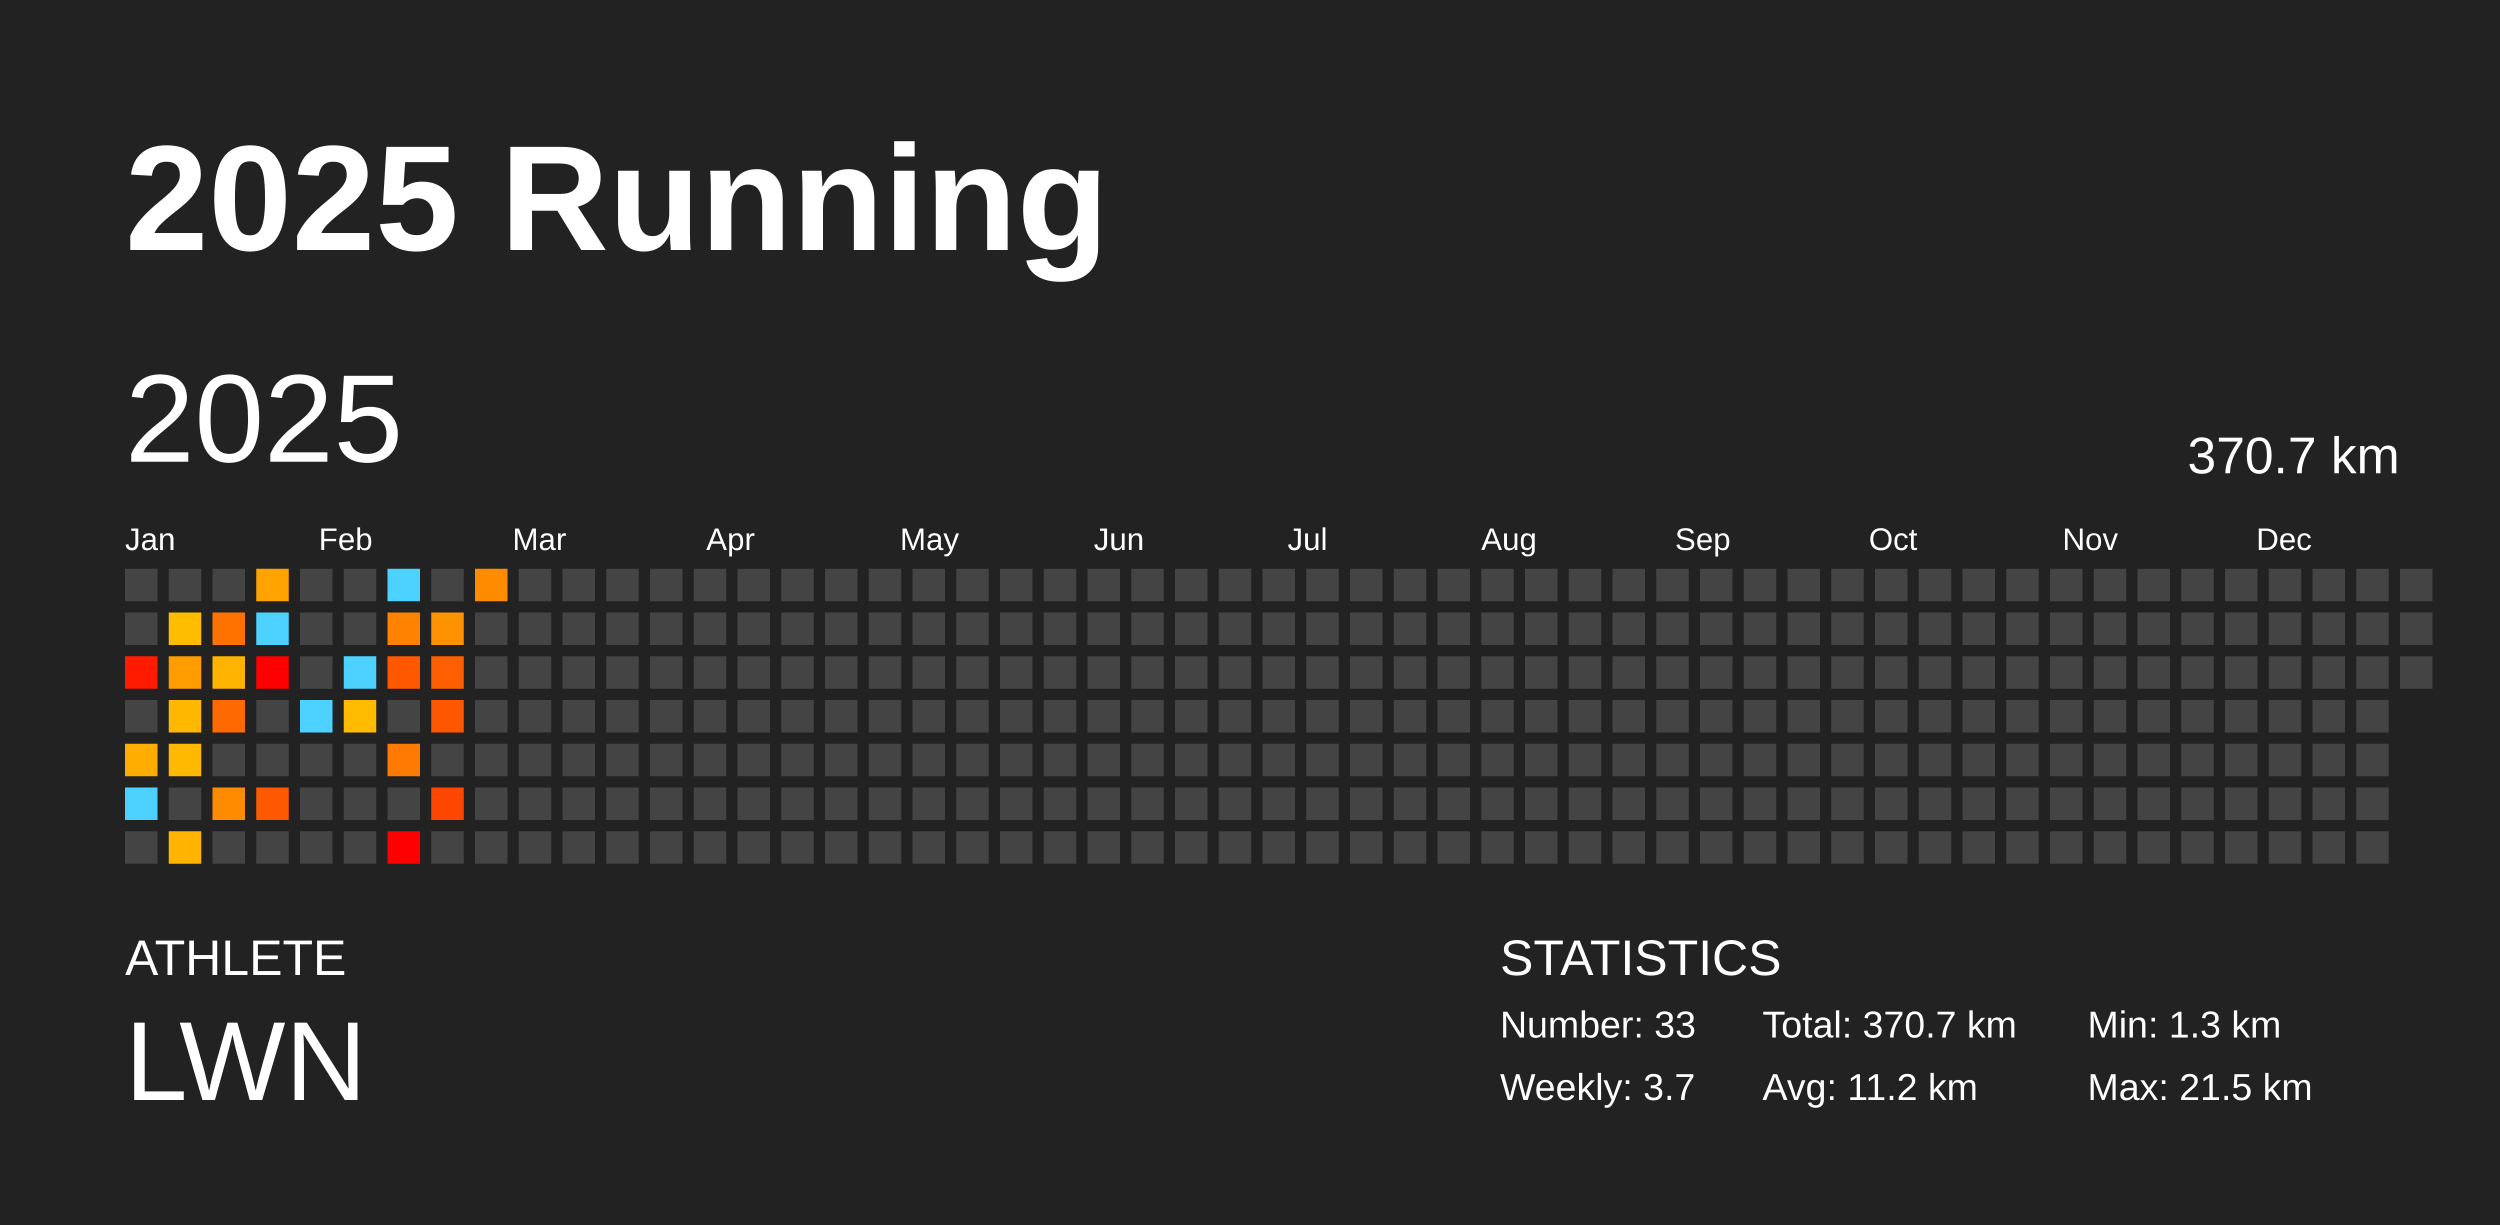
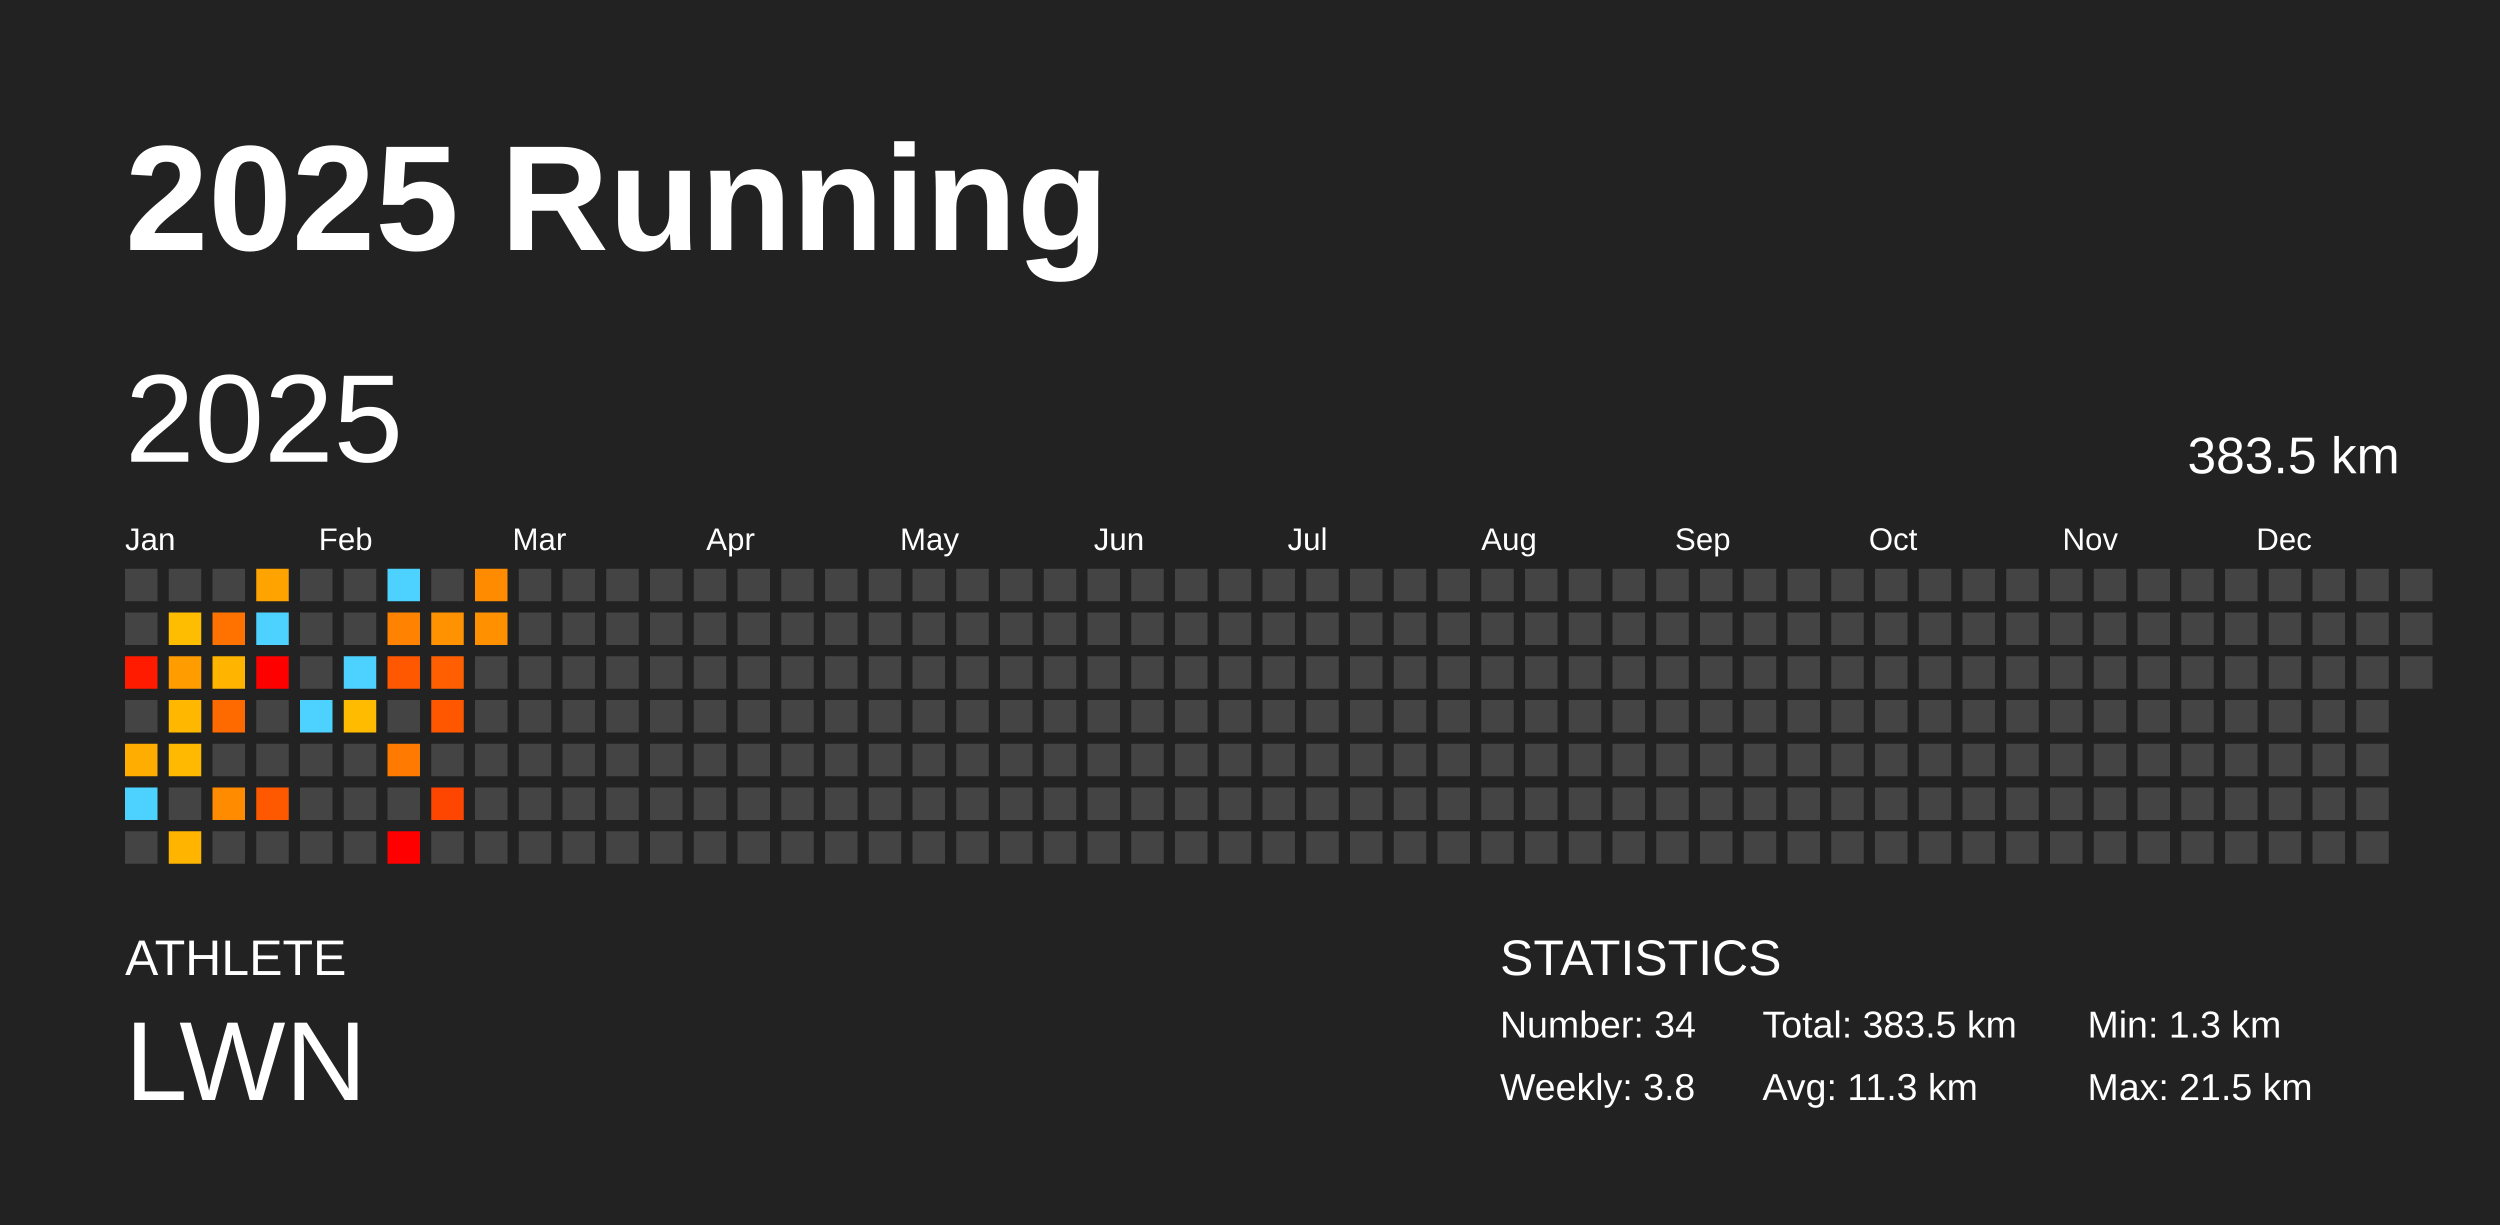
<svg xmlns="http://www.w3.org/2000/svg" baseProfile="full" height="98mm" version="1.1" viewBox="0,0,200,98" width="200mm">
  <defs />
  <rect fill="#222222" height="98" width="200" x="0" y="0" />
  <text fill="#FFFFFF" style="font-size:12px; font-family:Arial; font-weight:bold;" x="10" y="20">2025 Running</text>
  <text fill="#FFFFFF" style="font-size:4px; font-family:Arial" x="10" y="78">ATHLETE</text>
  <text fill="#FFFFFF" style="font-size:9px; font-family:Arial" x="10" y="88">LWN</text>
  <text fill="#FFFFFF" style="font-size:4px; font-family:Arial" x="120" y="78">STATISTICS</text>
-   <text fill="#FFFFFF" style="font-size:3px; font-family:Arial" x="120" y="83">Number: 33</text>
-   <text fill="#FFFFFF" style="font-size:3px; font-family:Arial" x="120" y="88">Weekly: 3.7</text>
-   <text fill="#FFFFFF" style="font-size:3px; font-family:Arial" x="141" y="83">Total: 370.7 km</text>
-   <text fill="#FFFFFF" style="font-size:3px; font-family:Arial" x="141" y="88">Avg: 11.2 km</text>
+   <text fill="#FFFFFF" style="font-size:3px; font-family:Arial" x="120" y="83">Number: 34</text>
+   <text fill="#FFFFFF" style="font-size:3px; font-family:Arial" x="120" y="88">Weekly: 3.8</text>
+   <text fill="#FFFFFF" style="font-size:3px; font-family:Arial" x="141" y="83">Total: 383.5 km</text>
+   <text fill="#FFFFFF" style="font-size:3px; font-family:Arial" x="141" y="88">Avg: 11.3 km</text>
  <text fill="#FFFFFF" style="font-size:3px; font-family:Arial" x="167" y="83">Min: 1.3 km</text>
  <text fill="#FFFFFF" style="font-size:3px; font-family:Arial" x="167" y="88">Max: 21.5 km</text>
  <text dominant-baseline="hanging" fill="#FFFFFF" style="font-size:10.0px; font-family:Arial;" x="10" y="30">2025</text>
-   <text dominant-baseline="hanging" fill="#FFFFFF" style="font-size:4.125px; font-family:Arial;" x="175" y="35">370.7 km</text>
+   <text dominant-baseline="hanging" fill="#FFFFFF" style="font-size:4.125px; font-family:Arial;" x="175" y="35">383.5 km</text>
  <text fill="#FFFFFF" style="font-size:2.5px; font-family:Arial" x="10.0" y="44">Jan</text>
  <text fill="#FFFFFF" style="font-size:2.5px; font-family:Arial" x="25.5" y="44">Feb</text>
  <text fill="#FFFFFF" style="font-size:2.5px; font-family:Arial" x="41.0" y="44">Mar</text>
  <text fill="#FFFFFF" style="font-size:2.5px; font-family:Arial" x="56.5" y="44">Apr</text>
  <text fill="#FFFFFF" style="font-size:2.5px; font-family:Arial" x="72.0" y="44">May</text>
  <text fill="#FFFFFF" style="font-size:2.5px; font-family:Arial" x="87.5" y="44">Jun</text>
  <text fill="#FFFFFF" style="font-size:2.5px; font-family:Arial" x="103.0" y="44">Jul</text>
  <text fill="#FFFFFF" style="font-size:2.5px; font-family:Arial" x="118.5" y="44">Aug</text>
  <text fill="#FFFFFF" style="font-size:2.5px; font-family:Arial" x="134.0" y="44">Sep</text>
  <text fill="#FFFFFF" style="font-size:2.5px; font-family:Arial" x="149.5" y="44">Oct</text>
  <text fill="#FFFFFF" style="font-size:2.5px; font-family:Arial" x="165.0" y="44">Nov</text>
  <text fill="#FFFFFF" style="font-size:2.5px; font-family:Arial" x="180.5" y="44">Dec</text>
  <rect fill="#444444" height="2.6" width="2.6" x="10.0" y="45.5" />
  <rect fill="#444444" height="2.6" width="2.6" x="10.0" y="49.0" />
  <rect fill="#ff1b00" height="2.6" width="2.6" x="10.0" y="52.5" />
  <rect fill="#444444" height="2.6" width="2.6" x="10.0" y="56.0" />
  <rect fill="#ffad00" height="2.6" width="2.6" x="10.0" y="59.5" />
  <rect fill="#4dd2ff" height="2.6" width="2.6" x="10.0" y="63.0" />
  <rect fill="#444444" height="2.6" width="2.6" x="10.0" y="66.5" />
  <rect fill="#444444" height="2.6" width="2.6" x="13.5" y="45.5" />
  <rect fill="#ffbd00" height="2.6" width="2.6" x="13.5" y="49.0" />
  <rect fill="#ff9c00" height="2.6" width="2.6" x="13.5" y="52.5" />
  <rect fill="#ffb700" height="2.6" width="2.6" x="13.5" y="56.0" />
  <rect fill="#ffb900" height="2.6" width="2.6" x="13.5" y="59.5" />
  <rect fill="#444444" height="2.6" width="2.6" x="13.5" y="63.0" />
  <rect fill="#ffb400" height="2.6" width="2.6" x="13.5" y="66.5" />
  <rect fill="#444444" height="2.6" width="2.6" x="17.0" y="45.5" />
  <rect fill="#ff7200" height="2.6" width="2.6" x="17.0" y="49.0" />
  <rect fill="#ffb500" height="2.6" width="2.6" x="17.0" y="52.5" />
  <rect fill="#ff6a00" height="2.6" width="2.6" x="17.0" y="56.0" />
  <rect fill="#444444" height="2.6" width="2.6" x="17.0" y="59.5" />
  <rect fill="#ff8b00" height="2.6" width="2.6" x="17.0" y="63.0" />
  <rect fill="#444444" height="2.6" width="2.6" x="17.0" y="66.5" />
  <rect fill="#ffa300" height="2.6" width="2.6" x="20.5" y="45.5" />
  <rect fill="#4dd2ff" height="2.6" width="2.6" x="20.5" y="49.0" />
  <rect fill="red" height="2.6" width="2.6" x="20.5" y="52.5" />
  <rect fill="#444444" height="2.6" width="2.6" x="20.5" y="56.0" />
  <rect fill="#444444" height="2.6" width="2.6" x="20.5" y="59.5" />
  <rect fill="#ff5900" height="2.6" width="2.6" x="20.5" y="63.0" />
  <rect fill="#444444" height="2.6" width="2.6" x="20.5" y="66.5" />
  <rect fill="#444444" height="2.6" width="2.6" x="24.0" y="45.5" />
  <rect fill="#444444" height="2.6" width="2.6" x="24.0" y="49.0" />
  <rect fill="#444444" height="2.6" width="2.6" x="24.0" y="52.5" />
  <rect fill="#4dd2ff" height="2.6" width="2.6" x="24.0" y="56.0" />
  <rect fill="#444444" height="2.6" width="2.6" x="24.0" y="59.5" />
  <rect fill="#444444" height="2.6" width="2.6" x="24.0" y="63.0" />
  <rect fill="#444444" height="2.6" width="2.6" x="24.0" y="66.5" />
  <rect fill="#444444" height="2.6" width="2.6" x="27.5" y="45.5" />
  <rect fill="#444444" height="2.6" width="2.6" x="27.5" y="49.0" />
  <rect fill="#4dd2ff" height="2.6" width="2.6" x="27.5" y="52.5" />
  <rect fill="#ffbb00" height="2.6" width="2.6" x="27.5" y="56.0" />
  <rect fill="#444444" height="2.6" width="2.6" x="27.5" y="59.5" />
  <rect fill="#444444" height="2.6" width="2.6" x="27.5" y="63.0" />
  <rect fill="#444444" height="2.6" width="2.6" x="27.5" y="66.5" />
  <rect fill="#4dd2ff" height="2.6" width="2.6" x="31.0" y="45.5" />
  <rect fill="#ff8200" height="2.6" width="2.6" x="31.0" y="49.0" />
  <rect fill="#ff5800" height="2.6" width="2.6" x="31.0" y="52.5" />
  <rect fill="#444444" height="2.6" width="2.6" x="31.0" y="56.0" />
  <rect fill="#ff7a00" height="2.6" width="2.6" x="31.0" y="59.5" />
  <rect fill="#444444" height="2.6" width="2.6" x="31.0" y="63.0" />
  <rect fill="red" height="2.6" width="2.6" x="31.0" y="66.5" />
  <rect fill="#444444" height="2.6" width="2.6" x="34.5" y="45.5" />
  <rect fill="#ff9200" height="2.6" width="2.6" x="34.5" y="49.0" />
  <rect fill="#ff5f00" height="2.6" width="2.6" x="34.5" y="52.5" />
  <rect fill="#ff5700" height="2.6" width="2.6" x="34.5" y="56.0" />
  <rect fill="#444444" height="2.6" width="2.6" x="34.5" y="59.5" />
  <rect fill="#ff4600" height="2.6" width="2.6" x="34.5" y="63.0" />
  <rect fill="#444444" height="2.6" width="2.6" x="34.5" y="66.5" />
  <rect fill="#ff8c00" height="2.6" width="2.6" x="38.0" y="45.5" />
-   <rect fill="#444444" height="2.6" width="2.6" x="38.0" y="49.0" />
+   <rect fill="#ff9000" height="2.6" width="2.6" x="38.0" y="49.0" />
  <rect fill="#444444" height="2.6" width="2.6" x="38.0" y="52.5" />
  <rect fill="#444444" height="2.6" width="2.6" x="38.0" y="56.0" />
  <rect fill="#444444" height="2.6" width="2.6" x="38.0" y="59.5" />
  <rect fill="#444444" height="2.6" width="2.6" x="38.0" y="63.0" />
  <rect fill="#444444" height="2.6" width="2.6" x="38.0" y="66.5" />
  <rect fill="#444444" height="2.6" width="2.6" x="41.5" y="45.5" />
  <rect fill="#444444" height="2.6" width="2.6" x="41.5" y="49.0" />
  <rect fill="#444444" height="2.6" width="2.6" x="41.5" y="52.5" />
  <rect fill="#444444" height="2.6" width="2.6" x="41.5" y="56.0" />
  <rect fill="#444444" height="2.6" width="2.6" x="41.5" y="59.5" />
  <rect fill="#444444" height="2.6" width="2.6" x="41.5" y="63.0" />
  <rect fill="#444444" height="2.6" width="2.6" x="41.5" y="66.5" />
  <rect fill="#444444" height="2.6" width="2.6" x="45.0" y="45.5" />
  <rect fill="#444444" height="2.6" width="2.6" x="45.0" y="49.0" />
  <rect fill="#444444" height="2.6" width="2.6" x="45.0" y="52.5" />
  <rect fill="#444444" height="2.6" width="2.6" x="45.0" y="56.0" />
  <rect fill="#444444" height="2.6" width="2.6" x="45.0" y="59.5" />
  <rect fill="#444444" height="2.6" width="2.6" x="45.0" y="63.0" />
  <rect fill="#444444" height="2.6" width="2.6" x="45.0" y="66.5" />
  <rect fill="#444444" height="2.6" width="2.6" x="48.5" y="45.5" />
  <rect fill="#444444" height="2.6" width="2.6" x="48.5" y="49.0" />
  <rect fill="#444444" height="2.6" width="2.6" x="48.5" y="52.5" />
  <rect fill="#444444" height="2.6" width="2.6" x="48.5" y="56.0" />
  <rect fill="#444444" height="2.6" width="2.6" x="48.5" y="59.5" />
  <rect fill="#444444" height="2.6" width="2.6" x="48.5" y="63.0" />
  <rect fill="#444444" height="2.6" width="2.6" x="48.5" y="66.5" />
  <rect fill="#444444" height="2.6" width="2.6" x="52.0" y="45.5" />
  <rect fill="#444444" height="2.6" width="2.6" x="52.0" y="49.0" />
  <rect fill="#444444" height="2.6" width="2.6" x="52.0" y="52.5" />
  <rect fill="#444444" height="2.6" width="2.6" x="52.0" y="56.0" />
  <rect fill="#444444" height="2.6" width="2.6" x="52.0" y="59.5" />
  <rect fill="#444444" height="2.6" width="2.6" x="52.0" y="63.0" />
  <rect fill="#444444" height="2.6" width="2.6" x="52.0" y="66.5" />
  <rect fill="#444444" height="2.6" width="2.6" x="55.5" y="45.5" />
  <rect fill="#444444" height="2.6" width="2.6" x="55.5" y="49.0" />
  <rect fill="#444444" height="2.6" width="2.6" x="55.5" y="52.5" />
  <rect fill="#444444" height="2.6" width="2.6" x="55.5" y="56.0" />
  <rect fill="#444444" height="2.6" width="2.6" x="55.5" y="59.5" />
  <rect fill="#444444" height="2.6" width="2.6" x="55.5" y="63.0" />
  <rect fill="#444444" height="2.6" width="2.6" x="55.5" y="66.5" />
  <rect fill="#444444" height="2.6" width="2.6" x="59.0" y="45.5" />
  <rect fill="#444444" height="2.6" width="2.6" x="59.0" y="49.0" />
  <rect fill="#444444" height="2.6" width="2.6" x="59.0" y="52.5" />
  <rect fill="#444444" height="2.6" width="2.6" x="59.0" y="56.0" />
  <rect fill="#444444" height="2.6" width="2.6" x="59.0" y="59.5" />
  <rect fill="#444444" height="2.6" width="2.6" x="59.0" y="63.0" />
  <rect fill="#444444" height="2.6" width="2.6" x="59.0" y="66.5" />
  <rect fill="#444444" height="2.6" width="2.6" x="62.5" y="45.5" />
  <rect fill="#444444" height="2.6" width="2.6" x="62.5" y="49.0" />
  <rect fill="#444444" height="2.6" width="2.6" x="62.5" y="52.5" />
  <rect fill="#444444" height="2.6" width="2.6" x="62.5" y="56.0" />
  <rect fill="#444444" height="2.6" width="2.6" x="62.5" y="59.5" />
  <rect fill="#444444" height="2.6" width="2.6" x="62.5" y="63.0" />
  <rect fill="#444444" height="2.6" width="2.6" x="62.5" y="66.5" />
  <rect fill="#444444" height="2.6" width="2.6" x="66.0" y="45.5" />
  <rect fill="#444444" height="2.6" width="2.6" x="66.0" y="49.0" />
  <rect fill="#444444" height="2.6" width="2.6" x="66.0" y="52.5" />
  <rect fill="#444444" height="2.6" width="2.6" x="66.0" y="56.0" />
  <rect fill="#444444" height="2.6" width="2.6" x="66.0" y="59.5" />
  <rect fill="#444444" height="2.6" width="2.6" x="66.0" y="63.0" />
  <rect fill="#444444" height="2.6" width="2.6" x="66.0" y="66.5" />
  <rect fill="#444444" height="2.6" width="2.6" x="69.5" y="45.5" />
  <rect fill="#444444" height="2.6" width="2.6" x="69.5" y="49.0" />
  <rect fill="#444444" height="2.6" width="2.6" x="69.5" y="52.5" />
  <rect fill="#444444" height="2.6" width="2.6" x="69.5" y="56.0" />
  <rect fill="#444444" height="2.6" width="2.6" x="69.5" y="59.5" />
  <rect fill="#444444" height="2.6" width="2.6" x="69.5" y="63.0" />
  <rect fill="#444444" height="2.6" width="2.6" x="69.5" y="66.5" />
  <rect fill="#444444" height="2.6" width="2.6" x="73.0" y="45.5" />
  <rect fill="#444444" height="2.6" width="2.6" x="73.0" y="49.0" />
  <rect fill="#444444" height="2.6" width="2.6" x="73.0" y="52.5" />
  <rect fill="#444444" height="2.6" width="2.6" x="73.0" y="56.0" />
  <rect fill="#444444" height="2.6" width="2.6" x="73.0" y="59.5" />
  <rect fill="#444444" height="2.6" width="2.6" x="73.0" y="63.0" />
  <rect fill="#444444" height="2.6" width="2.6" x="73.0" y="66.5" />
  <rect fill="#444444" height="2.6" width="2.6" x="76.5" y="45.5" />
  <rect fill="#444444" height="2.6" width="2.6" x="76.5" y="49.0" />
  <rect fill="#444444" height="2.6" width="2.6" x="76.5" y="52.5" />
  <rect fill="#444444" height="2.6" width="2.6" x="76.5" y="56.0" />
  <rect fill="#444444" height="2.6" width="2.6" x="76.5" y="59.5" />
  <rect fill="#444444" height="2.6" width="2.6" x="76.5" y="63.0" />
  <rect fill="#444444" height="2.6" width="2.6" x="76.5" y="66.5" />
  <rect fill="#444444" height="2.6" width="2.6" x="80.0" y="45.5" />
  <rect fill="#444444" height="2.6" width="2.6" x="80.0" y="49.0" />
  <rect fill="#444444" height="2.6" width="2.6" x="80.0" y="52.5" />
  <rect fill="#444444" height="2.6" width="2.6" x="80.0" y="56.0" />
  <rect fill="#444444" height="2.6" width="2.6" x="80.0" y="59.5" />
  <rect fill="#444444" height="2.6" width="2.6" x="80.0" y="63.0" />
  <rect fill="#444444" height="2.6" width="2.6" x="80.0" y="66.5" />
  <rect fill="#444444" height="2.6" width="2.6" x="83.5" y="45.5" />
  <rect fill="#444444" height="2.6" width="2.6" x="83.5" y="49.0" />
  <rect fill="#444444" height="2.6" width="2.6" x="83.5" y="52.5" />
  <rect fill="#444444" height="2.6" width="2.6" x="83.5" y="56.0" />
  <rect fill="#444444" height="2.6" width="2.6" x="83.5" y="59.5" />
  <rect fill="#444444" height="2.6" width="2.6" x="83.5" y="63.0" />
  <rect fill="#444444" height="2.6" width="2.6" x="83.5" y="66.5" />
  <rect fill="#444444" height="2.6" width="2.6" x="87.0" y="45.5" />
  <rect fill="#444444" height="2.6" width="2.6" x="87.0" y="49.0" />
  <rect fill="#444444" height="2.6" width="2.6" x="87.0" y="52.5" />
  <rect fill="#444444" height="2.6" width="2.6" x="87.0" y="56.0" />
  <rect fill="#444444" height="2.6" width="2.6" x="87.0" y="59.5" />
  <rect fill="#444444" height="2.6" width="2.6" x="87.0" y="63.0" />
  <rect fill="#444444" height="2.6" width="2.6" x="87.0" y="66.5" />
  <rect fill="#444444" height="2.6" width="2.6" x="90.5" y="45.5" />
  <rect fill="#444444" height="2.6" width="2.6" x="90.5" y="49.0" />
  <rect fill="#444444" height="2.6" width="2.6" x="90.5" y="52.5" />
  <rect fill="#444444" height="2.6" width="2.6" x="90.5" y="56.0" />
  <rect fill="#444444" height="2.6" width="2.6" x="90.5" y="59.5" />
  <rect fill="#444444" height="2.6" width="2.6" x="90.5" y="63.0" />
  <rect fill="#444444" height="2.6" width="2.6" x="90.5" y="66.5" />
  <rect fill="#444444" height="2.6" width="2.6" x="94.0" y="45.5" />
  <rect fill="#444444" height="2.6" width="2.6" x="94.0" y="49.0" />
  <rect fill="#444444" height="2.6" width="2.6" x="94.0" y="52.5" />
  <rect fill="#444444" height="2.6" width="2.6" x="94.0" y="56.0" />
  <rect fill="#444444" height="2.6" width="2.6" x="94.0" y="59.5" />
  <rect fill="#444444" height="2.6" width="2.6" x="94.0" y="63.0" />
  <rect fill="#444444" height="2.6" width="2.6" x="94.0" y="66.5" />
  <rect fill="#444444" height="2.6" width="2.6" x="97.5" y="45.5" />
  <rect fill="#444444" height="2.6" width="2.6" x="97.5" y="49.0" />
  <rect fill="#444444" height="2.6" width="2.6" x="97.5" y="52.5" />
  <rect fill="#444444" height="2.6" width="2.6" x="97.5" y="56.0" />
  <rect fill="#444444" height="2.6" width="2.6" x="97.5" y="59.5" />
  <rect fill="#444444" height="2.6" width="2.6" x="97.5" y="63.0" />
  <rect fill="#444444" height="2.6" width="2.6" x="97.5" y="66.5" />
  <rect fill="#444444" height="2.6" width="2.6" x="101.0" y="45.5" />
  <rect fill="#444444" height="2.6" width="2.6" x="101.0" y="49.0" />
  <rect fill="#444444" height="2.6" width="2.6" x="101.0" y="52.5" />
  <rect fill="#444444" height="2.6" width="2.6" x="101.0" y="56.0" />
  <rect fill="#444444" height="2.6" width="2.6" x="101.0" y="59.5" />
  <rect fill="#444444" height="2.6" width="2.6" x="101.0" y="63.0" />
  <rect fill="#444444" height="2.6" width="2.6" x="101.0" y="66.5" />
  <rect fill="#444444" height="2.6" width="2.6" x="104.5" y="45.5" />
  <rect fill="#444444" height="2.6" width="2.6" x="104.5" y="49.0" />
  <rect fill="#444444" height="2.6" width="2.6" x="104.5" y="52.5" />
  <rect fill="#444444" height="2.6" width="2.6" x="104.5" y="56.0" />
  <rect fill="#444444" height="2.6" width="2.6" x="104.5" y="59.5" />
  <rect fill="#444444" height="2.6" width="2.6" x="104.5" y="63.0" />
  <rect fill="#444444" height="2.6" width="2.6" x="104.5" y="66.5" />
  <rect fill="#444444" height="2.6" width="2.6" x="108.0" y="45.5" />
  <rect fill="#444444" height="2.6" width="2.6" x="108.0" y="49.0" />
  <rect fill="#444444" height="2.6" width="2.6" x="108.0" y="52.5" />
  <rect fill="#444444" height="2.6" width="2.6" x="108.0" y="56.0" />
  <rect fill="#444444" height="2.6" width="2.6" x="108.0" y="59.5" />
  <rect fill="#444444" height="2.6" width="2.6" x="108.0" y="63.0" />
  <rect fill="#444444" height="2.6" width="2.6" x="108.0" y="66.5" />
  <rect fill="#444444" height="2.6" width="2.6" x="111.5" y="45.5" />
  <rect fill="#444444" height="2.6" width="2.6" x="111.5" y="49.0" />
  <rect fill="#444444" height="2.6" width="2.6" x="111.5" y="52.5" />
  <rect fill="#444444" height="2.6" width="2.6" x="111.5" y="56.0" />
  <rect fill="#444444" height="2.6" width="2.6" x="111.5" y="59.5" />
  <rect fill="#444444" height="2.6" width="2.6" x="111.5" y="63.0" />
  <rect fill="#444444" height="2.6" width="2.6" x="111.5" y="66.5" />
  <rect fill="#444444" height="2.6" width="2.6" x="115.0" y="45.5" />
  <rect fill="#444444" height="2.6" width="2.6" x="115.0" y="49.0" />
  <rect fill="#444444" height="2.6" width="2.6" x="115.0" y="52.5" />
  <rect fill="#444444" height="2.6" width="2.6" x="115.0" y="56.0" />
  <rect fill="#444444" height="2.6" width="2.6" x="115.0" y="59.5" />
  <rect fill="#444444" height="2.6" width="2.6" x="115.0" y="63.0" />
  <rect fill="#444444" height="2.6" width="2.6" x="115.0" y="66.5" />
  <rect fill="#444444" height="2.6" width="2.6" x="118.5" y="45.5" />
  <rect fill="#444444" height="2.6" width="2.6" x="118.5" y="49.0" />
  <rect fill="#444444" height="2.6" width="2.6" x="118.5" y="52.5" />
  <rect fill="#444444" height="2.6" width="2.6" x="118.5" y="56.0" />
  <rect fill="#444444" height="2.6" width="2.6" x="118.5" y="59.5" />
  <rect fill="#444444" height="2.6" width="2.6" x="118.5" y="63.0" />
  <rect fill="#444444" height="2.6" width="2.6" x="118.5" y="66.5" />
  <rect fill="#444444" height="2.6" width="2.6" x="122.0" y="45.5" />
  <rect fill="#444444" height="2.6" width="2.6" x="122.0" y="49.0" />
  <rect fill="#444444" height="2.6" width="2.6" x="122.0" y="52.5" />
  <rect fill="#444444" height="2.6" width="2.6" x="122.0" y="56.0" />
  <rect fill="#444444" height="2.6" width="2.6" x="122.0" y="59.5" />
  <rect fill="#444444" height="2.6" width="2.6" x="122.0" y="63.0" />
  <rect fill="#444444" height="2.6" width="2.6" x="122.0" y="66.5" />
  <rect fill="#444444" height="2.6" width="2.6" x="125.5" y="45.5" />
  <rect fill="#444444" height="2.6" width="2.6" x="125.5" y="49.0" />
  <rect fill="#444444" height="2.6" width="2.6" x="125.5" y="52.5" />
  <rect fill="#444444" height="2.6" width="2.6" x="125.5" y="56.0" />
  <rect fill="#444444" height="2.6" width="2.6" x="125.5" y="59.5" />
  <rect fill="#444444" height="2.6" width="2.6" x="125.5" y="63.0" />
  <rect fill="#444444" height="2.6" width="2.6" x="125.5" y="66.5" />
  <rect fill="#444444" height="2.6" width="2.6" x="129.0" y="45.5" />
  <rect fill="#444444" height="2.6" width="2.6" x="129.0" y="49.0" />
  <rect fill="#444444" height="2.6" width="2.6" x="129.0" y="52.5" />
  <rect fill="#444444" height="2.6" width="2.6" x="129.0" y="56.0" />
  <rect fill="#444444" height="2.6" width="2.6" x="129.0" y="59.5" />
  <rect fill="#444444" height="2.6" width="2.6" x="129.0" y="63.0" />
  <rect fill="#444444" height="2.6" width="2.6" x="129.0" y="66.5" />
  <rect fill="#444444" height="2.6" width="2.6" x="132.5" y="45.5" />
  <rect fill="#444444" height="2.6" width="2.6" x="132.5" y="49.0" />
  <rect fill="#444444" height="2.6" width="2.6" x="132.5" y="52.5" />
  <rect fill="#444444" height="2.6" width="2.6" x="132.5" y="56.0" />
  <rect fill="#444444" height="2.6" width="2.6" x="132.5" y="59.5" />
  <rect fill="#444444" height="2.6" width="2.6" x="132.5" y="63.0" />
  <rect fill="#444444" height="2.6" width="2.6" x="132.5" y="66.5" />
  <rect fill="#444444" height="2.6" width="2.6" x="136.0" y="45.5" />
  <rect fill="#444444" height="2.6" width="2.6" x="136.0" y="49.0" />
  <rect fill="#444444" height="2.6" width="2.6" x="136.0" y="52.5" />
  <rect fill="#444444" height="2.6" width="2.6" x="136.0" y="56.0" />
  <rect fill="#444444" height="2.6" width="2.6" x="136.0" y="59.5" />
  <rect fill="#444444" height="2.6" width="2.6" x="136.0" y="63.0" />
  <rect fill="#444444" height="2.6" width="2.6" x="136.0" y="66.5" />
  <rect fill="#444444" height="2.6" width="2.6" x="139.5" y="45.5" />
  <rect fill="#444444" height="2.6" width="2.6" x="139.5" y="49.0" />
  <rect fill="#444444" height="2.6" width="2.6" x="139.5" y="52.5" />
  <rect fill="#444444" height="2.6" width="2.6" x="139.5" y="56.0" />
  <rect fill="#444444" height="2.6" width="2.6" x="139.5" y="59.5" />
  <rect fill="#444444" height="2.6" width="2.6" x="139.5" y="63.0" />
  <rect fill="#444444" height="2.6" width="2.6" x="139.5" y="66.5" />
  <rect fill="#444444" height="2.6" width="2.6" x="143.0" y="45.5" />
  <rect fill="#444444" height="2.6" width="2.6" x="143.0" y="49.0" />
  <rect fill="#444444" height="2.6" width="2.6" x="143.0" y="52.5" />
  <rect fill="#444444" height="2.6" width="2.6" x="143.0" y="56.0" />
  <rect fill="#444444" height="2.6" width="2.6" x="143.0" y="59.5" />
  <rect fill="#444444" height="2.6" width="2.6" x="143.0" y="63.0" />
  <rect fill="#444444" height="2.6" width="2.6" x="143.0" y="66.5" />
  <rect fill="#444444" height="2.6" width="2.6" x="146.5" y="45.5" />
  <rect fill="#444444" height="2.6" width="2.6" x="146.5" y="49.0" />
  <rect fill="#444444" height="2.6" width="2.6" x="146.5" y="52.5" />
  <rect fill="#444444" height="2.6" width="2.6" x="146.5" y="56.0" />
  <rect fill="#444444" height="2.6" width="2.6" x="146.5" y="59.5" />
  <rect fill="#444444" height="2.6" width="2.6" x="146.5" y="63.0" />
  <rect fill="#444444" height="2.6" width="2.6" x="146.5" y="66.5" />
  <rect fill="#444444" height="2.6" width="2.6" x="150.0" y="45.5" />
  <rect fill="#444444" height="2.6" width="2.6" x="150.0" y="49.0" />
  <rect fill="#444444" height="2.6" width="2.6" x="150.0" y="52.5" />
  <rect fill="#444444" height="2.6" width="2.6" x="150.0" y="56.0" />
  <rect fill="#444444" height="2.6" width="2.6" x="150.0" y="59.5" />
  <rect fill="#444444" height="2.6" width="2.6" x="150.0" y="63.0" />
  <rect fill="#444444" height="2.6" width="2.6" x="150.0" y="66.5" />
  <rect fill="#444444" height="2.6" width="2.6" x="153.5" y="45.5" />
  <rect fill="#444444" height="2.6" width="2.6" x="153.5" y="49.0" />
  <rect fill="#444444" height="2.6" width="2.6" x="153.5" y="52.5" />
  <rect fill="#444444" height="2.6" width="2.6" x="153.5" y="56.0" />
  <rect fill="#444444" height="2.6" width="2.6" x="153.5" y="59.5" />
  <rect fill="#444444" height="2.6" width="2.6" x="153.5" y="63.0" />
  <rect fill="#444444" height="2.6" width="2.6" x="153.5" y="66.5" />
  <rect fill="#444444" height="2.6" width="2.6" x="157.0" y="45.5" />
  <rect fill="#444444" height="2.6" width="2.6" x="157.0" y="49.0" />
  <rect fill="#444444" height="2.6" width="2.6" x="157.0" y="52.5" />
  <rect fill="#444444" height="2.6" width="2.6" x="157.0" y="56.0" />
  <rect fill="#444444" height="2.6" width="2.6" x="157.0" y="59.5" />
  <rect fill="#444444" height="2.6" width="2.6" x="157.0" y="63.0" />
  <rect fill="#444444" height="2.6" width="2.6" x="157.0" y="66.5" />
  <rect fill="#444444" height="2.6" width="2.6" x="160.5" y="45.5" />
  <rect fill="#444444" height="2.6" width="2.6" x="160.5" y="49.0" />
  <rect fill="#444444" height="2.6" width="2.6" x="160.5" y="52.5" />
  <rect fill="#444444" height="2.6" width="2.6" x="160.5" y="56.0" />
  <rect fill="#444444" height="2.6" width="2.6" x="160.5" y="59.5" />
  <rect fill="#444444" height="2.6" width="2.6" x="160.5" y="63.0" />
  <rect fill="#444444" height="2.6" width="2.6" x="160.5" y="66.5" />
  <rect fill="#444444" height="2.6" width="2.6" x="164.0" y="45.5" />
  <rect fill="#444444" height="2.6" width="2.6" x="164.0" y="49.0" />
  <rect fill="#444444" height="2.6" width="2.6" x="164.0" y="52.5" />
  <rect fill="#444444" height="2.6" width="2.6" x="164.0" y="56.0" />
  <rect fill="#444444" height="2.6" width="2.6" x="164.0" y="59.5" />
  <rect fill="#444444" height="2.6" width="2.6" x="164.0" y="63.0" />
  <rect fill="#444444" height="2.6" width="2.6" x="164.0" y="66.5" />
  <rect fill="#444444" height="2.6" width="2.6" x="167.5" y="45.5" />
  <rect fill="#444444" height="2.6" width="2.6" x="167.5" y="49.0" />
  <rect fill="#444444" height="2.6" width="2.6" x="167.5" y="52.5" />
  <rect fill="#444444" height="2.6" width="2.6" x="167.5" y="56.0" />
  <rect fill="#444444" height="2.6" width="2.6" x="167.5" y="59.5" />
  <rect fill="#444444" height="2.6" width="2.6" x="167.5" y="63.0" />
  <rect fill="#444444" height="2.6" width="2.6" x="167.5" y="66.5" />
  <rect fill="#444444" height="2.6" width="2.6" x="171.0" y="45.5" />
  <rect fill="#444444" height="2.6" width="2.6" x="171.0" y="49.0" />
  <rect fill="#444444" height="2.6" width="2.6" x="171.0" y="52.5" />
  <rect fill="#444444" height="2.6" width="2.6" x="171.0" y="56.0" />
  <rect fill="#444444" height="2.6" width="2.6" x="171.0" y="59.5" />
  <rect fill="#444444" height="2.6" width="2.6" x="171.0" y="63.0" />
  <rect fill="#444444" height="2.6" width="2.6" x="171.0" y="66.5" />
  <rect fill="#444444" height="2.6" width="2.6" x="174.5" y="45.5" />
  <rect fill="#444444" height="2.6" width="2.6" x="174.5" y="49.0" />
  <rect fill="#444444" height="2.6" width="2.6" x="174.5" y="52.5" />
  <rect fill="#444444" height="2.6" width="2.6" x="174.5" y="56.0" />
  <rect fill="#444444" height="2.6" width="2.6" x="174.5" y="59.5" />
  <rect fill="#444444" height="2.6" width="2.6" x="174.5" y="63.0" />
  <rect fill="#444444" height="2.6" width="2.6" x="174.5" y="66.5" />
  <rect fill="#444444" height="2.6" width="2.6" x="178.0" y="45.5" />
  <rect fill="#444444" height="2.6" width="2.6" x="178.0" y="49.0" />
  <rect fill="#444444" height="2.6" width="2.6" x="178.0" y="52.5" />
  <rect fill="#444444" height="2.6" width="2.6" x="178.0" y="56.0" />
  <rect fill="#444444" height="2.6" width="2.6" x="178.0" y="59.5" />
  <rect fill="#444444" height="2.6" width="2.6" x="178.0" y="63.0" />
  <rect fill="#444444" height="2.6" width="2.6" x="178.0" y="66.5" />
  <rect fill="#444444" height="2.6" width="2.6" x="181.5" y="45.5" />
  <rect fill="#444444" height="2.6" width="2.6" x="181.5" y="49.0" />
  <rect fill="#444444" height="2.6" width="2.6" x="181.5" y="52.5" />
  <rect fill="#444444" height="2.6" width="2.6" x="181.5" y="56.0" />
  <rect fill="#444444" height="2.6" width="2.6" x="181.5" y="59.5" />
  <rect fill="#444444" height="2.6" width="2.6" x="181.5" y="63.0" />
  <rect fill="#444444" height="2.6" width="2.6" x="181.5" y="66.5" />
  <rect fill="#444444" height="2.6" width="2.6" x="185.0" y="45.5" />
  <rect fill="#444444" height="2.6" width="2.6" x="185.0" y="49.0" />
  <rect fill="#444444" height="2.6" width="2.6" x="185.0" y="52.5" />
  <rect fill="#444444" height="2.6" width="2.6" x="185.0" y="56.0" />
  <rect fill="#444444" height="2.6" width="2.6" x="185.0" y="59.5" />
  <rect fill="#444444" height="2.6" width="2.6" x="185.0" y="63.0" />
  <rect fill="#444444" height="2.6" width="2.6" x="185.0" y="66.5" />
  <rect fill="#444444" height="2.6" width="2.6" x="188.5" y="45.5" />
  <rect fill="#444444" height="2.6" width="2.6" x="188.5" y="49.0" />
  <rect fill="#444444" height="2.6" width="2.6" x="188.5" y="52.5" />
  <rect fill="#444444" height="2.6" width="2.6" x="188.5" y="56.0" />
  <rect fill="#444444" height="2.6" width="2.6" x="188.5" y="59.5" />
  <rect fill="#444444" height="2.6" width="2.6" x="188.5" y="63.0" />
  <rect fill="#444444" height="2.6" width="2.6" x="188.5" y="66.5" />
  <rect fill="#444444" height="2.6" width="2.6" x="192.0" y="45.5" />
  <rect fill="#444444" height="2.6" width="2.6" x="192.0" y="49.0" />
  <rect fill="#444444" height="2.6" width="2.6" x="192.0" y="52.5" />
</svg>
